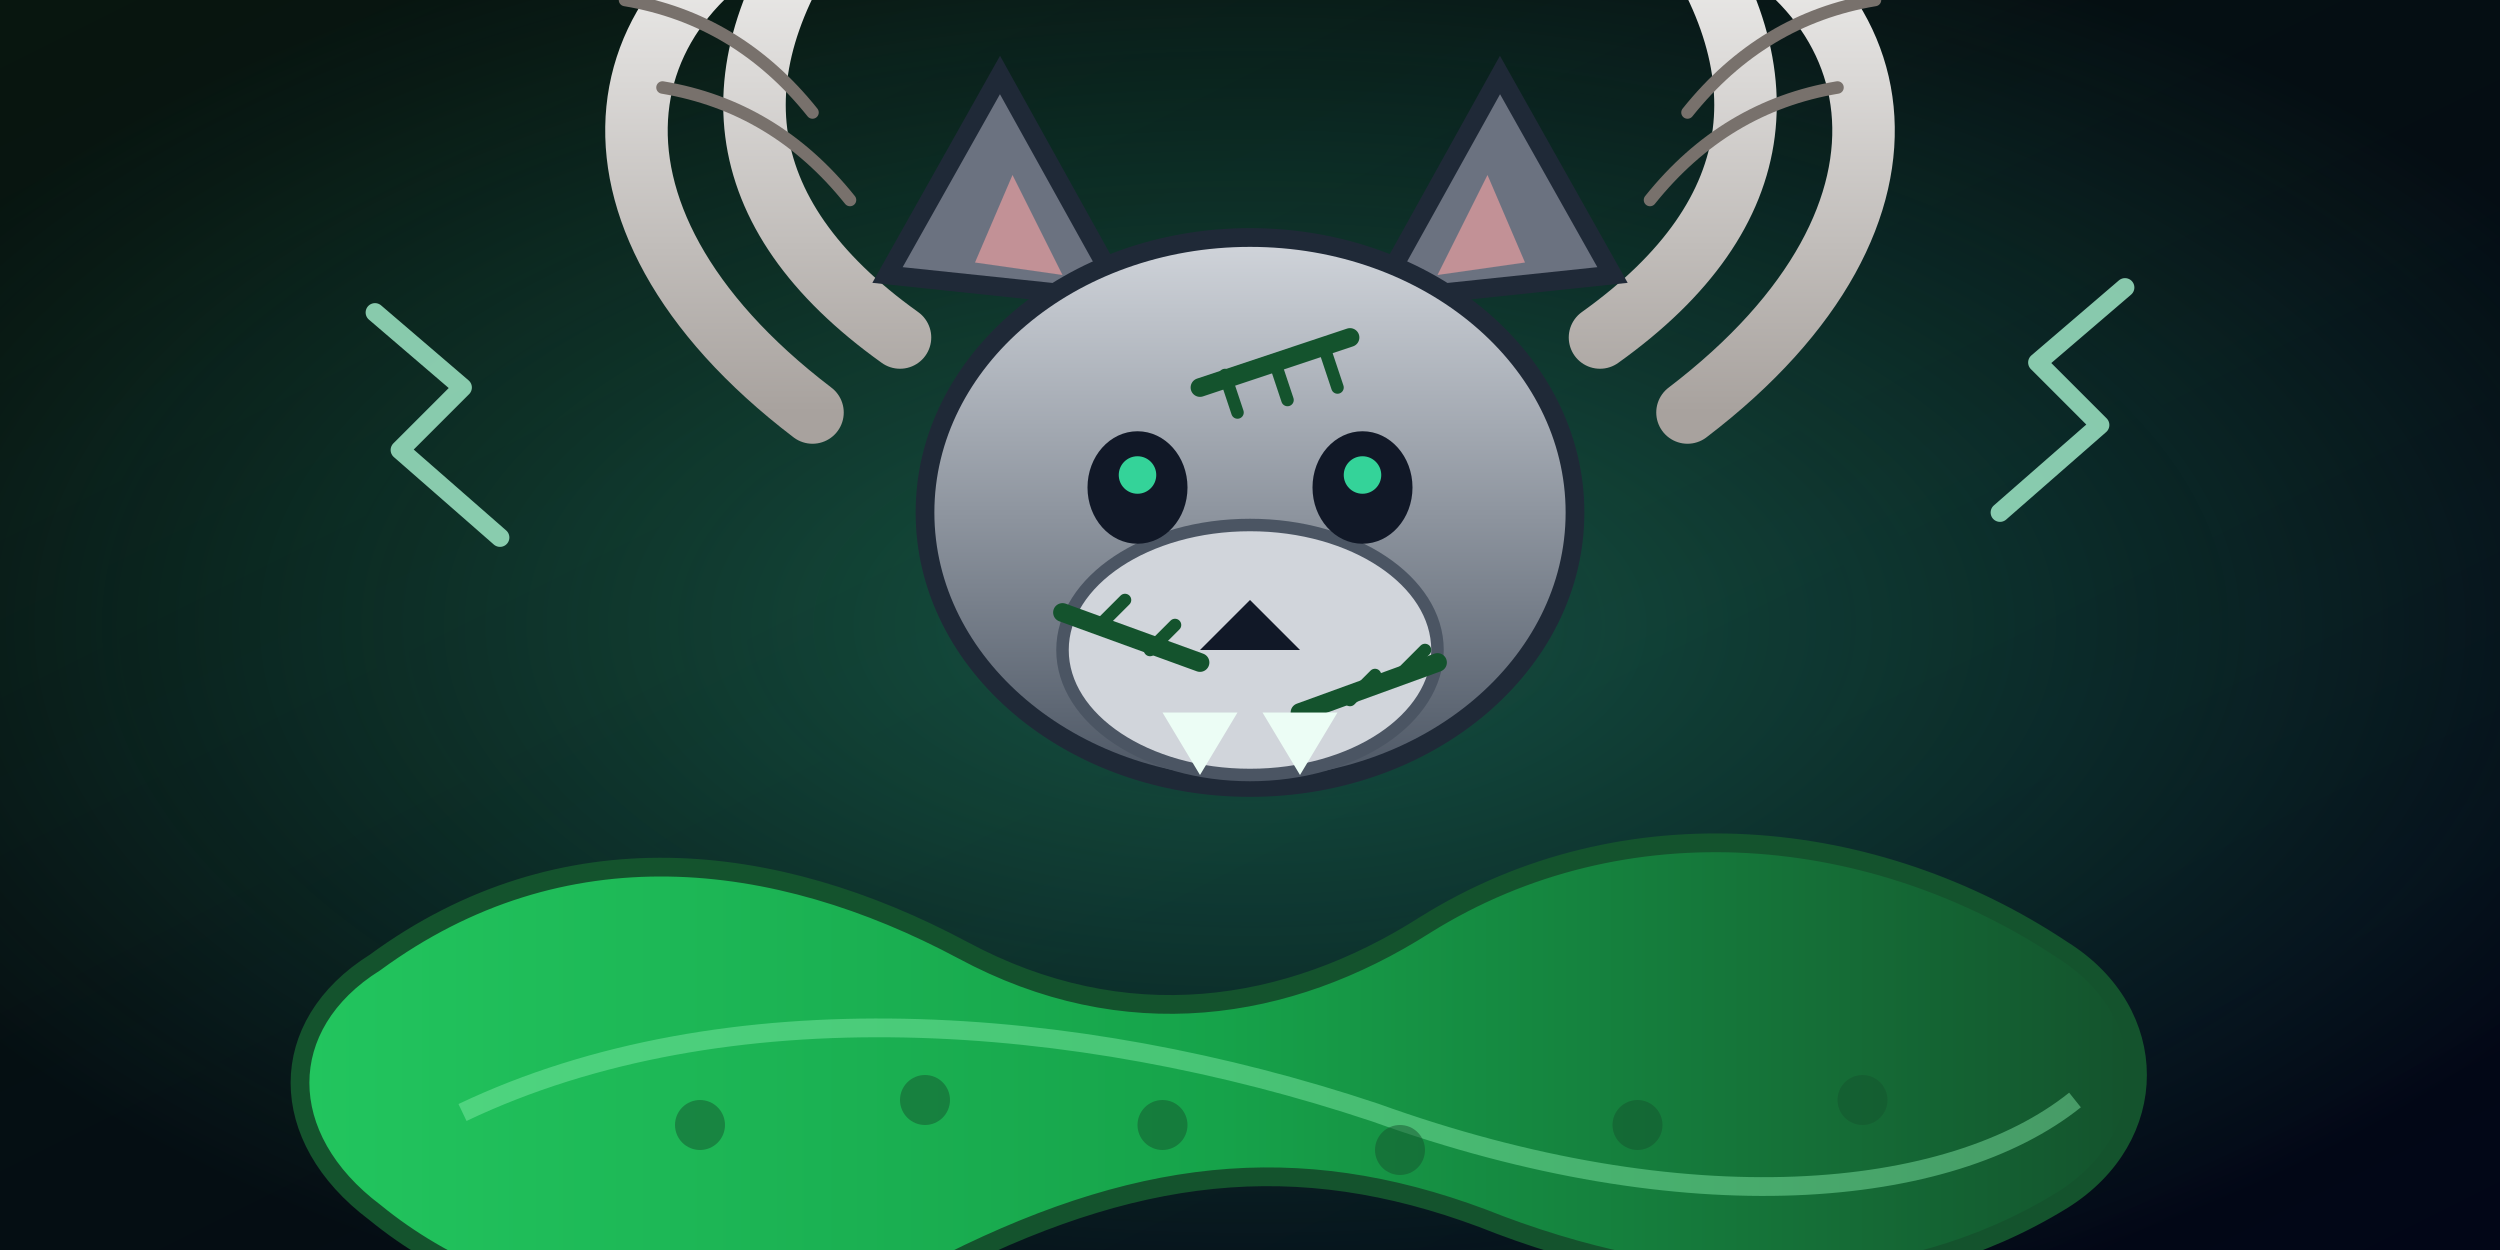
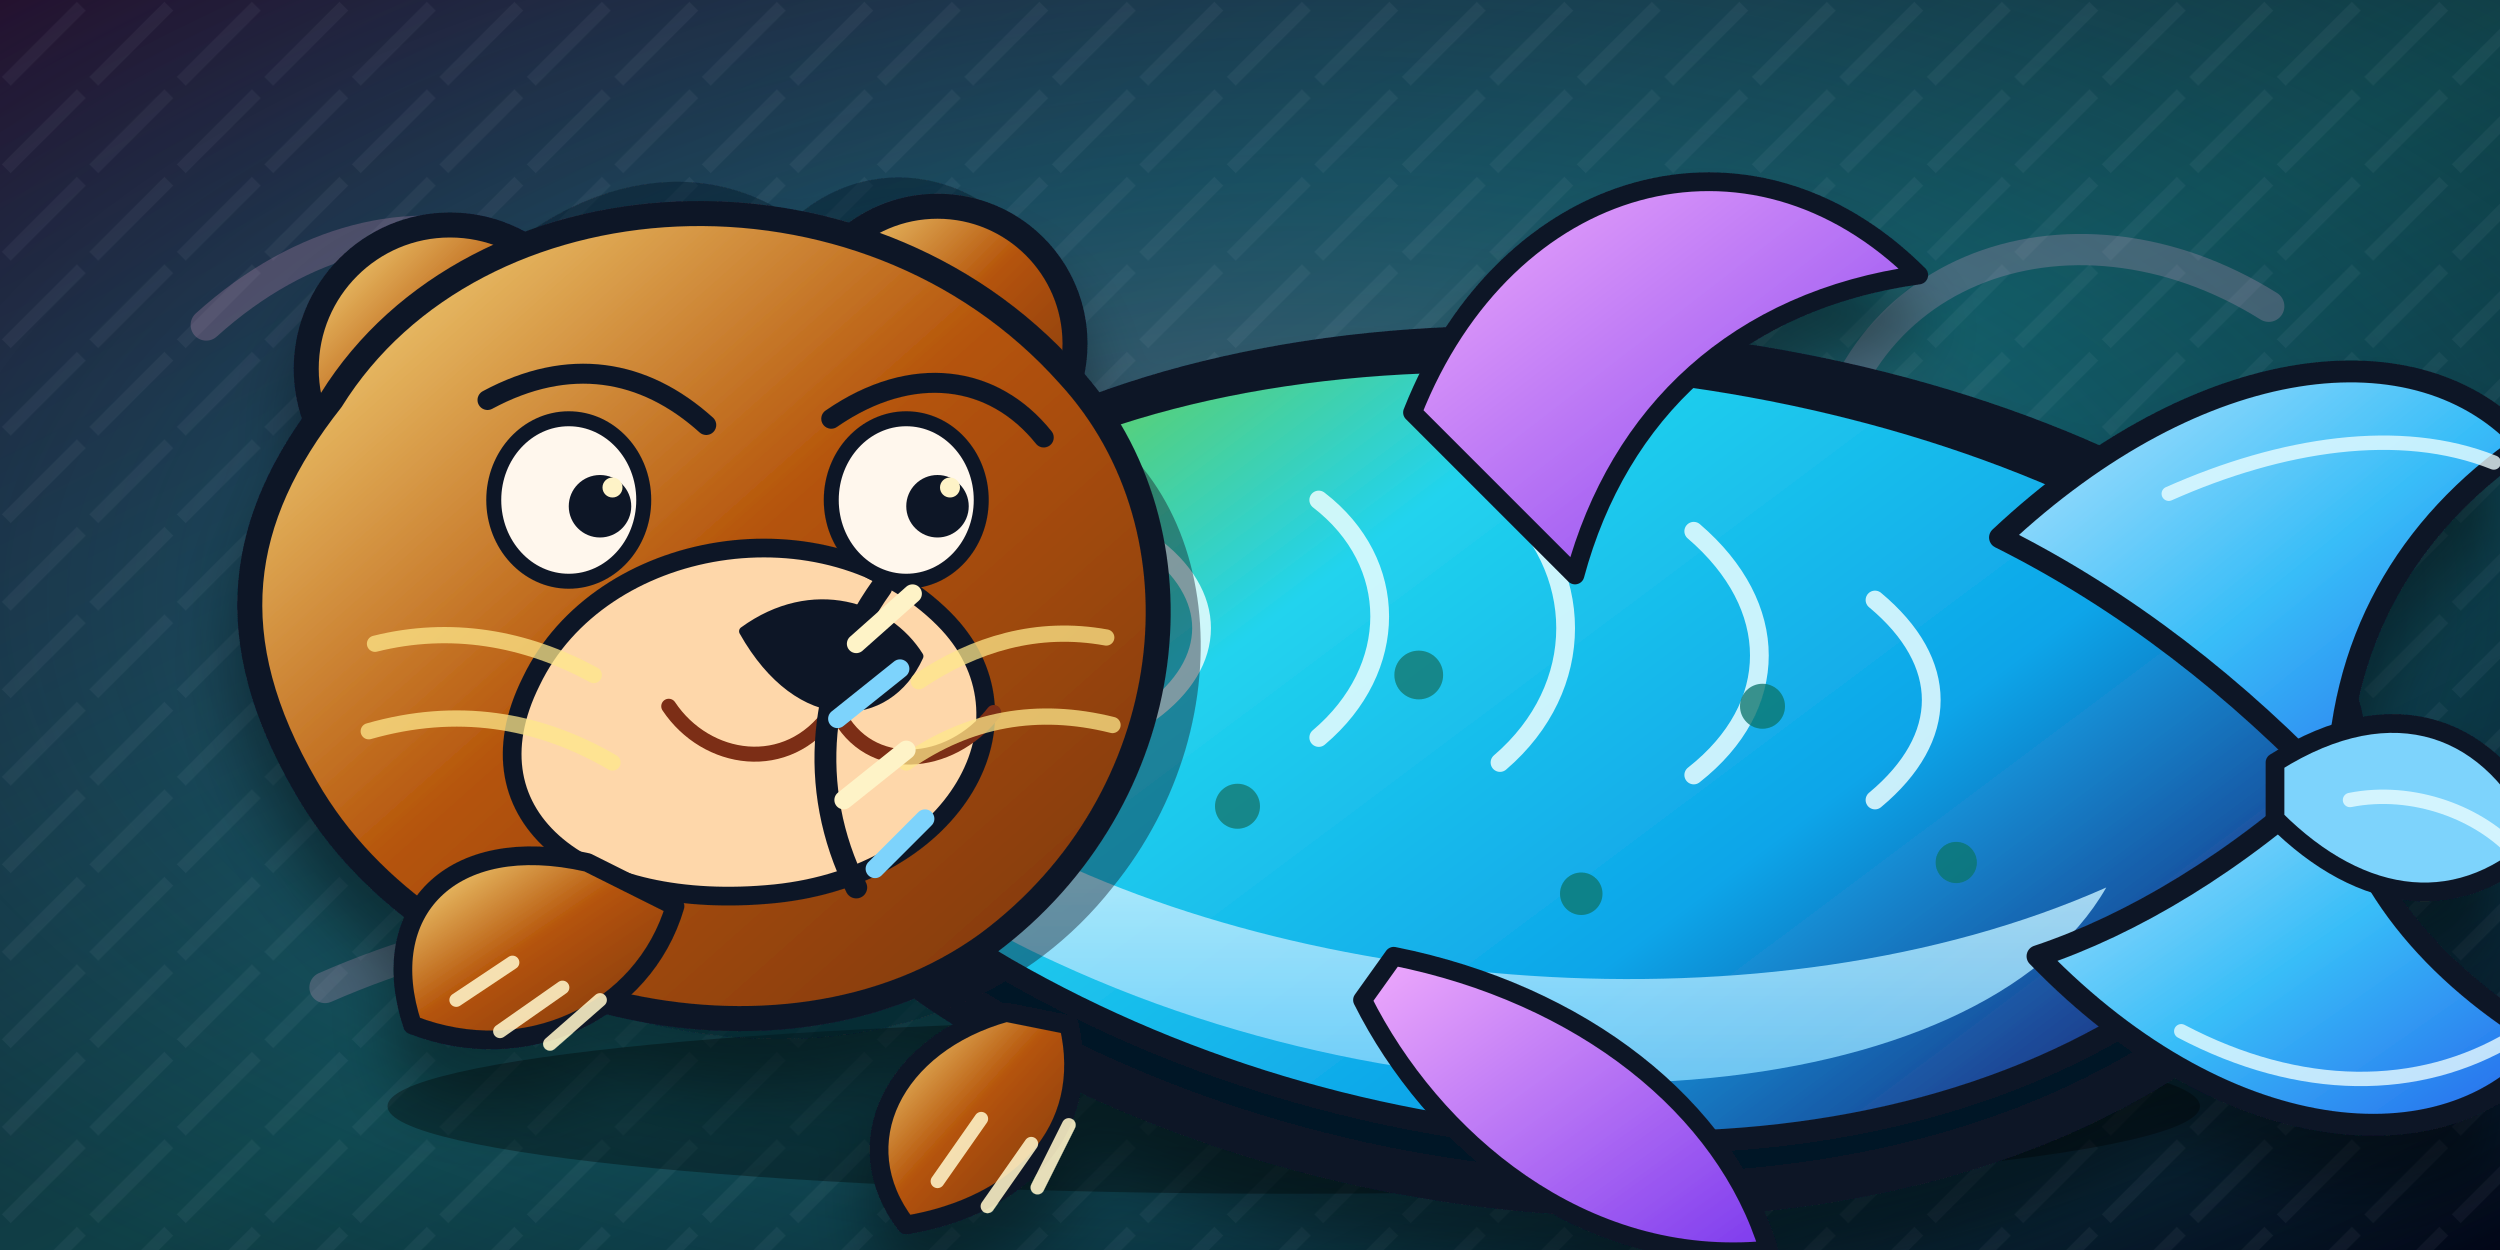
- <svg xmlns="http://www.w3.org/2000/svg" viewBox="0 0 400 200" width="400" height="200" role="img" aria-label="FrankenBeasts wolf, snake body, and goat horns artwork">
+ <svg xmlns="http://www.w3.org/2000/svg" viewBox="0 0 400 200" width="400" height="200" role="img" aria-label="FrankenBeasts bear head fused to a fish body">
  <defs>
    <linearGradient id="fb-bg" x1="0" y1="0" x2="1" y2="1">
-       <stop offset="0" stop-color="#08160f" />
+       <stop offset="0" stop-color="#24112f" />
+       <stop offset="0.52" stop-color="#0f3f46" />
      <stop offset="1" stop-color="#020617" />
    </linearGradient>
-     <radialGradient id="fb-glow" cx="0.5" cy="0.5" r="0.6">
-       <stop offset="0" stop-color="#34d399" stop-opacity="0.35" />
-       <stop offset="1" stop-color="#34d399" stop-opacity="0" />
+     <radialGradient id="fb-glow" cx="0.52" cy="0.48" r="0.7">
+       <stop offset="0" stop-color="#f9a8d4" stop-opacity="0.35" />
+       <stop offset="0.48" stop-color="#22d3ee" stop-opacity="0.2" />
+       <stop offset="1" stop-color="#22d3ee" stop-opacity="0" />
    </radialGradient>
-     <linearGradient id="fb-fur" x1="0" y1="0" x2="0" y2="1">
-       <stop offset="0" stop-color="#d1d5db" />
-       <stop offset="1" stop-color="#4b5563" />
+     <linearGradient id="fb-body" x1="0" y1="0" x2="1" y2="0.7">
+       <stop offset="0" stop-color="#84cc16" />
+       <stop offset="0.36" stop-color="#22d3ee" />
+       <stop offset="0.72" stop-color="#0ea5e9" />
+       <stop offset="1" stop-color="#1e3a8a" />
    </linearGradient>
-     <linearGradient id="fb-horn" x1="0" y1="0" x2="0" y2="1">
-       <stop offset="0" stop-color="#f5f5f4" />
-       <stop offset="1" stop-color="#a8a29e" />
+     <linearGradient id="fb-belly" x1="0" y1="0" x2="0" y2="1">
+       <stop offset="0" stop-color="#ecfeff" />
+       <stop offset="1" stop-color="#7dd3fc" />
    </linearGradient>
-     <linearGradient id="fb-snake" x1="0" y1="0" x2="1" y2="0">
-       <stop offset="0" stop-color="#22c55e" />
-       <stop offset="0.5" stop-color="#16a34a" />
-       <stop offset="1" stop-color="#14532d" />
+     <linearGradient id="fb-fur" x1="0" y1="0" x2="1" y2="1">
+       <stop offset="0" stop-color="#fde68a" />
+       <stop offset="0.48" stop-color="#b45309" />
+       <stop offset="1" stop-color="#78350f" />
    </linearGradient>
+     <linearGradient id="fb-fin" x1="0" y1="0" x2="1" y2="1">
+       <stop offset="0" stop-color="#f0abfc" />
+       <stop offset="1" stop-color="#7c3aed" />
+     </linearGradient>
+     <linearGradient id="fb-tail" x1="0" y1="0" x2="1" y2="1">
+       <stop offset="0" stop-color="#bae6fd" />
+       <stop offset="0.52" stop-color="#38bdf8" />
+       <stop offset="1" stop-color="#2563eb" />
+     </linearGradient>
+     <filter id="fb-shadow" x="-20%" y="-25%" width="145%" height="155%">
+       <feDropShadow dx="0" dy="9" stdDeviation="5" flood-color="#000000" flood-opacity="0.4" />
+     </filter>
+     <pattern id="fb-hatch" width="14" height="14" patternUnits="userSpaceOnUse">
+       <path d="M1 13 L13 1" stroke="#ecfeff" stroke-opacity="0.09" stroke-width="2" />
+     </pattern>
  </defs>
  <rect width="400" height="200" fill="url(#fb-bg)" />
  <rect width="400" height="200" fill="url(#fb-glow)" />
-   <g stroke="#a7f3d0" stroke-width="3" fill="none" stroke-linecap="round" stroke-linejoin="round" opacity="0.8">
-     <path d="M60 50 l14 12 -10 10 16 14" />
-     <path d="M340 46 l-14 12 10 10 -16 14" />
+   <rect width="400" height="200" fill="url(#fb-hatch)" opacity="0.5" />
+   <g fill="none" stroke="#f9a8d4" stroke-linecap="round" stroke-linejoin="round" stroke-opacity="0.22" stroke-width="5">
+     <path d="M33 52 C64 24,103 37,105 76" />
+     <path d="M363 49 C331 29,292 43,291 82" />
+     <path d="M52 158 C100 137,150 146,198 165 C242 183,289 170,346 145" />
  </g>
-   <g transform="translate(200 118)">
-     <path d="M-140 36          C-110 14,-76 18,-46 34          C-20 48,6 44,28 30          C60 10,100 14,130 34          C146 44,146 64,130 74          C104 90,72 90,40 78          C10 66,-16 68,-48 84          C-82 100,-118 94,-140 76          C-156 64,-156 46,-140 36 Z" fill="url(#fb-snake)" stroke="#14532d" stroke-width="3" />
-     <path d="M-126 60 C-84 40,-28 44,20 60 C70 78,112 74,132 58" fill="none" stroke="#86efac" stroke-opacity="0.45" stroke-width="3" />
-     <g fill="#14532d" opacity="0.5">
-       <circle cx="-88" cy="62" r="4" />
-       <circle cx="-52" cy="58" r="4" />
-       <circle cx="-14" cy="62" r="4" />
-       <circle cx="24" cy="66" r="4" />
-       <circle cx="62" cy="62" r="4" />
-       <circle cx="98" cy="58" r="4" />
+   <ellipse cx="207" cy="177" rx="145" ry="14" fill="#000000" opacity="0.34" />
+   <g transform="translate(196 99)" filter="url(#fb-shadow)">
+     <path d="M-52 -15 C-4 -53,88 -51,148 -20 C188 1,190 43,154 68 C103 103,20 99,-40 63 C-78 40,-83 10,-52 -15 Z" fill="#061826" stroke="#111827" stroke-linejoin="round" stroke-width="7" />
+     <path d="M-48 -18 C0 -51,87 -47,145 -17 C181 2,183 38,150 61 C102 94,24 90,-35 56 C-71 35,-76 8,-48 -18 Z" fill="url(#fb-body)" stroke="#111827" stroke-linejoin="round" stroke-width="3.5" />
+     <path d="M-38 33 C9 60,87 67,141 43 C121 78,40 86,-27 55 C-49 45,-62 33,-65 22 C-56 26,-48 30,-38 33 Z" fill="url(#fb-belly)" opacity="0.84" />
+     <g stroke="#ecfeff" stroke-linecap="round" stroke-width="3" fill="none" opacity="0.84">
+       <path d="M-12 -12 c11 8,11 19,0 27" />
+       <path d="M15 -19 c13 10,13 27,0 38" />
+       <path d="M44 -20 c14 12,14 31,0 43" />
+       <path d="M75 -14 c14 12,14 28,0 39" />
+       <path d="M104 -3 c12 10,12 22,0 32" />
    </g>
-   </g>
-   <g transform="translate(200 88)">
-     <path d="M-70 -22 C-112 -54,-104 -92,-66 -104 C-86 -78,-84 -54,-56 -34" fill="none" stroke="url(#fb-horn)" stroke-width="10" stroke-linecap="round" />
-     <path d="M-94 -74 C-82 -72,-72 -66,-64 -56" fill="none" stroke="#78716c" stroke-width="2" stroke-linecap="round" />
-     <path d="M-100 -88 C-88 -86,-78 -80,-70 -70" fill="none" stroke="#78716c" stroke-width="2" stroke-linecap="round" />
-     <path d="M70 -22 C112 -54,104 -92,66 -104 C86 -78,84 -54,56 -34" fill="none" stroke="url(#fb-horn)" stroke-width="10" stroke-linecap="round" />
-     <path d="M94 -74 C82 -72,72 -66,64 -56" fill="none" stroke="#78716c" stroke-width="2" stroke-linecap="round" />
-     <path d="M100 -88 C88 -86,78 -80,70 -70" fill="none" stroke="#78716c" stroke-width="2" stroke-linecap="round" />
-     <path d="M-58 -44 L-40 -76 L-20 -40 Z" fill="#6b7280" stroke="#1f2937" stroke-width="3" />
-     <path d="M58 -44 L40 -76 L20 -40 Z" fill="#6b7280" stroke="#1f2937" stroke-width="3" />
-     <path d="M-44 -46 L-38 -60 L-30 -44 Z" fill="#fca5a5" opacity="0.6" />
-     <path d="M44 -46 L38 -60 L30 -44 Z" fill="#fca5a5" opacity="0.6" />
-     <ellipse cx="0" cy="-6" rx="52" ry="44" fill="url(#fb-fur)" stroke="#1f2937" stroke-width="3" />
-     <ellipse cx="0" cy="16" rx="30" ry="20" fill="#d1d5db" stroke="#4b5563" stroke-width="2" />
-     <polygon points="0,8 -8,16 8,16" fill="#111827" />
-     <ellipse cx="-18" cy="-10" rx="8" ry="9" fill="#111827" />
-     <ellipse cx="18" cy="-10" rx="8" ry="9" fill="#111827" />
-     <circle cx="-18" cy="-12" r="3" fill="#34d399" />
-     <circle cx="18" cy="-12" r="3" fill="#34d399" />
-     <g stroke="#14532d" stroke-width="3" stroke-linecap="round">
-       <path d="M-8 -26 L16 -34" />
-       <path d="M-30 10 L-8 18" />
-       <path d="M8 26 L30 18" />
+     <g fill="#0f766e" opacity="0.78">
+       <circle cx="2" cy="30" r="3.6" />
+       <circle cx="31" cy="9" r="3.9" />
+       <circle cx="57" cy="44" r="3.4" />
+       <circle cx="86" cy="14" r="3.6" />
+       <circle cx="117" cy="39" r="3.3" />
    </g>
-     <g stroke="#14532d" stroke-width="2" stroke-linecap="round">
-       <path d="M-4 -28 L-2 -22" />
-       <path d="M4 -30 L6 -24" />
-       <path d="M12 -32 L14 -26" />
-       <path d="M-24 12 L-20 8" />
-       <path d="M-16 16 L-12 12" />
-       <path d="M16 24 L20 20" />
-       <path d="M24 20 L28 16" />
+     <path d="M124 -13 C156 -43,191 -47,208 -28 C189 -15,178 4,178 28 C162 11,144 -3,124 -13 Z" fill="url(#fb-tail)" stroke="#111827" stroke-linejoin="round" stroke-width="3.5" />
+     <path d="M130 54 C161 86,197 88,212 68 C193 57,180 41,178 24 C162 39,145 49,130 54 Z" fill="url(#fb-tail)" stroke="#111827" stroke-linejoin="round" stroke-width="3.5" />
+     <path d="M168 23 C187 11,203 17,211 35 C198 48,182 46,168 32 Z" fill="#7dd3fc" stroke="#111827" stroke-linejoin="round" stroke-width="3" />
+     <g stroke="#ecfeff" stroke-linecap="round" stroke-width="2.3" fill="none" opacity="0.78">
+       <path d="M151 -20 C169 -28,188 -31,203 -25" />
+       <path d="M153 66 C172 76,191 76,206 67" />
+       <path d="M180 29 C190 27,201 31,207 38" />
    </g>
-     <g fill="#ecfdf5">
-       <path d="M-14 26 l6 10 6 -10 z" />
-       <path d="M2 26 l6 10 6 -10 z" />
+     <path d="M30 -33 C45 -71,84 -82,111 -55 C82 -51,63 -33,56 -7 Z" fill="url(#fb-fin)" stroke="#111827" stroke-linejoin="round" stroke-width="3" />
+     <path d="M27 54 C57 60,80 78,87 101 C57 104,33 83,22 61 Z" fill="url(#fb-fin)" stroke="#111827" stroke-linejoin="round" stroke-width="3" />
+     <g transform="translate(-88 -6)">
+       <path d="M-43 -34 C-28 -60,-1 -72,19 -58 C38 -75,68 -57,60 -29 C88 -18,92 22,70 49 C44 82,-8 80,-45 51 C-75 28,-76 -10,-43 -34 Z" fill="#111827" opacity="0.42" />
+       <circle cx="-36" cy="-34" r="23" fill="url(#fb-fur)" stroke="#111827" stroke-width="4" />
+       <circle cx="42" cy="-38" r="22" fill="url(#fb-fur)" stroke="#111827" stroke-width="4" />
+       <circle cx="-36" cy="-34" r="10" fill="#fed7aa" stroke="#111827" stroke-width="2.4" />
+       <circle cx="42" cy="-38" r="9" fill="#fed7aa" stroke="#111827" stroke-width="2.4" />
+       <path d="M-55 -29 C-32 -66,30 -70,63 -33 C86 -8,81 35,50 58 C17 82,-39 68,-59 33 C-73 9,-70 -10,-55 -29 Z" fill="url(#fb-fur)" stroke="#111827" stroke-linejoin="round" stroke-width="4" />
+       <path d="M-23 16 C-12 -7,24 -13,43 6 C59 22,45 47,16 50 C-14 53,-34 38,-23 16 Z" fill="#fed7aa" stroke="#111827" stroke-linejoin="round" stroke-width="3" />
+       <ellipse cx="-17" cy="-13" rx="12" ry="13" fill="#fff7ed" stroke="#111827" stroke-width="2.4" />
+       <ellipse cx="37" cy="-13" rx="12" ry="13" fill="#fff7ed" stroke="#111827" stroke-width="2.4" />
+       <circle cx="-12" cy="-12" r="5" fill="#111827" />
+       <circle cx="42" cy="-12" r="5" fill="#111827" />
+       <circle cx="-10" cy="-15" r="1.6" fill="#fef3c7" />
+       <circle cx="44" cy="-15" r="1.6" fill="#fef3c7" />
+       <path d="M-30 -29 C-17 -36,-5 -34,5 -25" fill="none" stroke="#111827" stroke-linecap="round" stroke-width="3.2" />
+       <path d="M25 -26 C38 -35,51 -33,59 -23" fill="none" stroke="#111827" stroke-linecap="round" stroke-width="3.2" />
+       <path d="M11 8 C22 0,34 4,39 12 C34 23,20 24,11 8 Z" fill="#111827" stroke="#111827" stroke-linejoin="round" stroke-width="1.5" />
+       <path d="M25 21 C18 31,5 29,-1 20" fill="none" stroke="#7c2d12" stroke-linecap="round" stroke-width="2.4" />
+       <path d="M26 21 C31 31,44 30,51 21" fill="none" stroke="#7c2d12" stroke-linecap="round" stroke-width="2.4" />
+       <g fill="none" stroke="#fde68a" stroke-linecap="round" stroke-opacity="0.75" stroke-width="2.6">
+         <path d="M-48 10 C-36 7,-24 9,-13 15" />
+         <path d="M-49 24 C-35 20,-22 22,-10 29" />
+         <path d="M69 9 C58 7,48 10,39 16" />
+         <path d="M70 23 C58 20,47 22,37 29" />
+       </g>
+     </g>
+     <path d="M-55 -5 C-65 9,-67 27,-59 43" fill="none" stroke="#111827" stroke-linecap="round" stroke-width="3.5" />
+     <g fill="none" stroke-linecap="round" stroke-width="3">
+       <path d="M-59 4 l9 -8" stroke="#fef3c7" />
+       <path d="M-62 16 l10 -8" stroke="#7dd3fc" />
+       <path d="M-61 29 l10 -8" stroke="#fef3c7" />
+       <path d="M-56 40 l8 -8" stroke="#7dd3fc" />
+     </g>
+     <g fill="url(#fb-fur)" stroke="#111827" stroke-linejoin="round" stroke-width="3">
+       <path d="M-102 39 C-124 34,-136 47,-130 65 C-112 72,-93 63,-88 46 Z" />
+       <path d="M-35 63 C-53 68,-61 84,-51 97 C-33 94,-21 82,-25 65 Z" />
+     </g>
+     <g stroke="#fef3c7" stroke-linecap="round" stroke-width="2.2" fill="none" opacity="0.88">
+       <path d="M-123 61 l9 -6" />
+       <path d="M-116 66 l10 -7" />
+       <path d="M-108 68 l8 -7" />
+       <path d="M-46 90 l7 -10" />
+       <path d="M-38 94 l7 -10" />
+       <path d="M-30 91 l5 -10" />
    </g>
  </g>
</svg>
